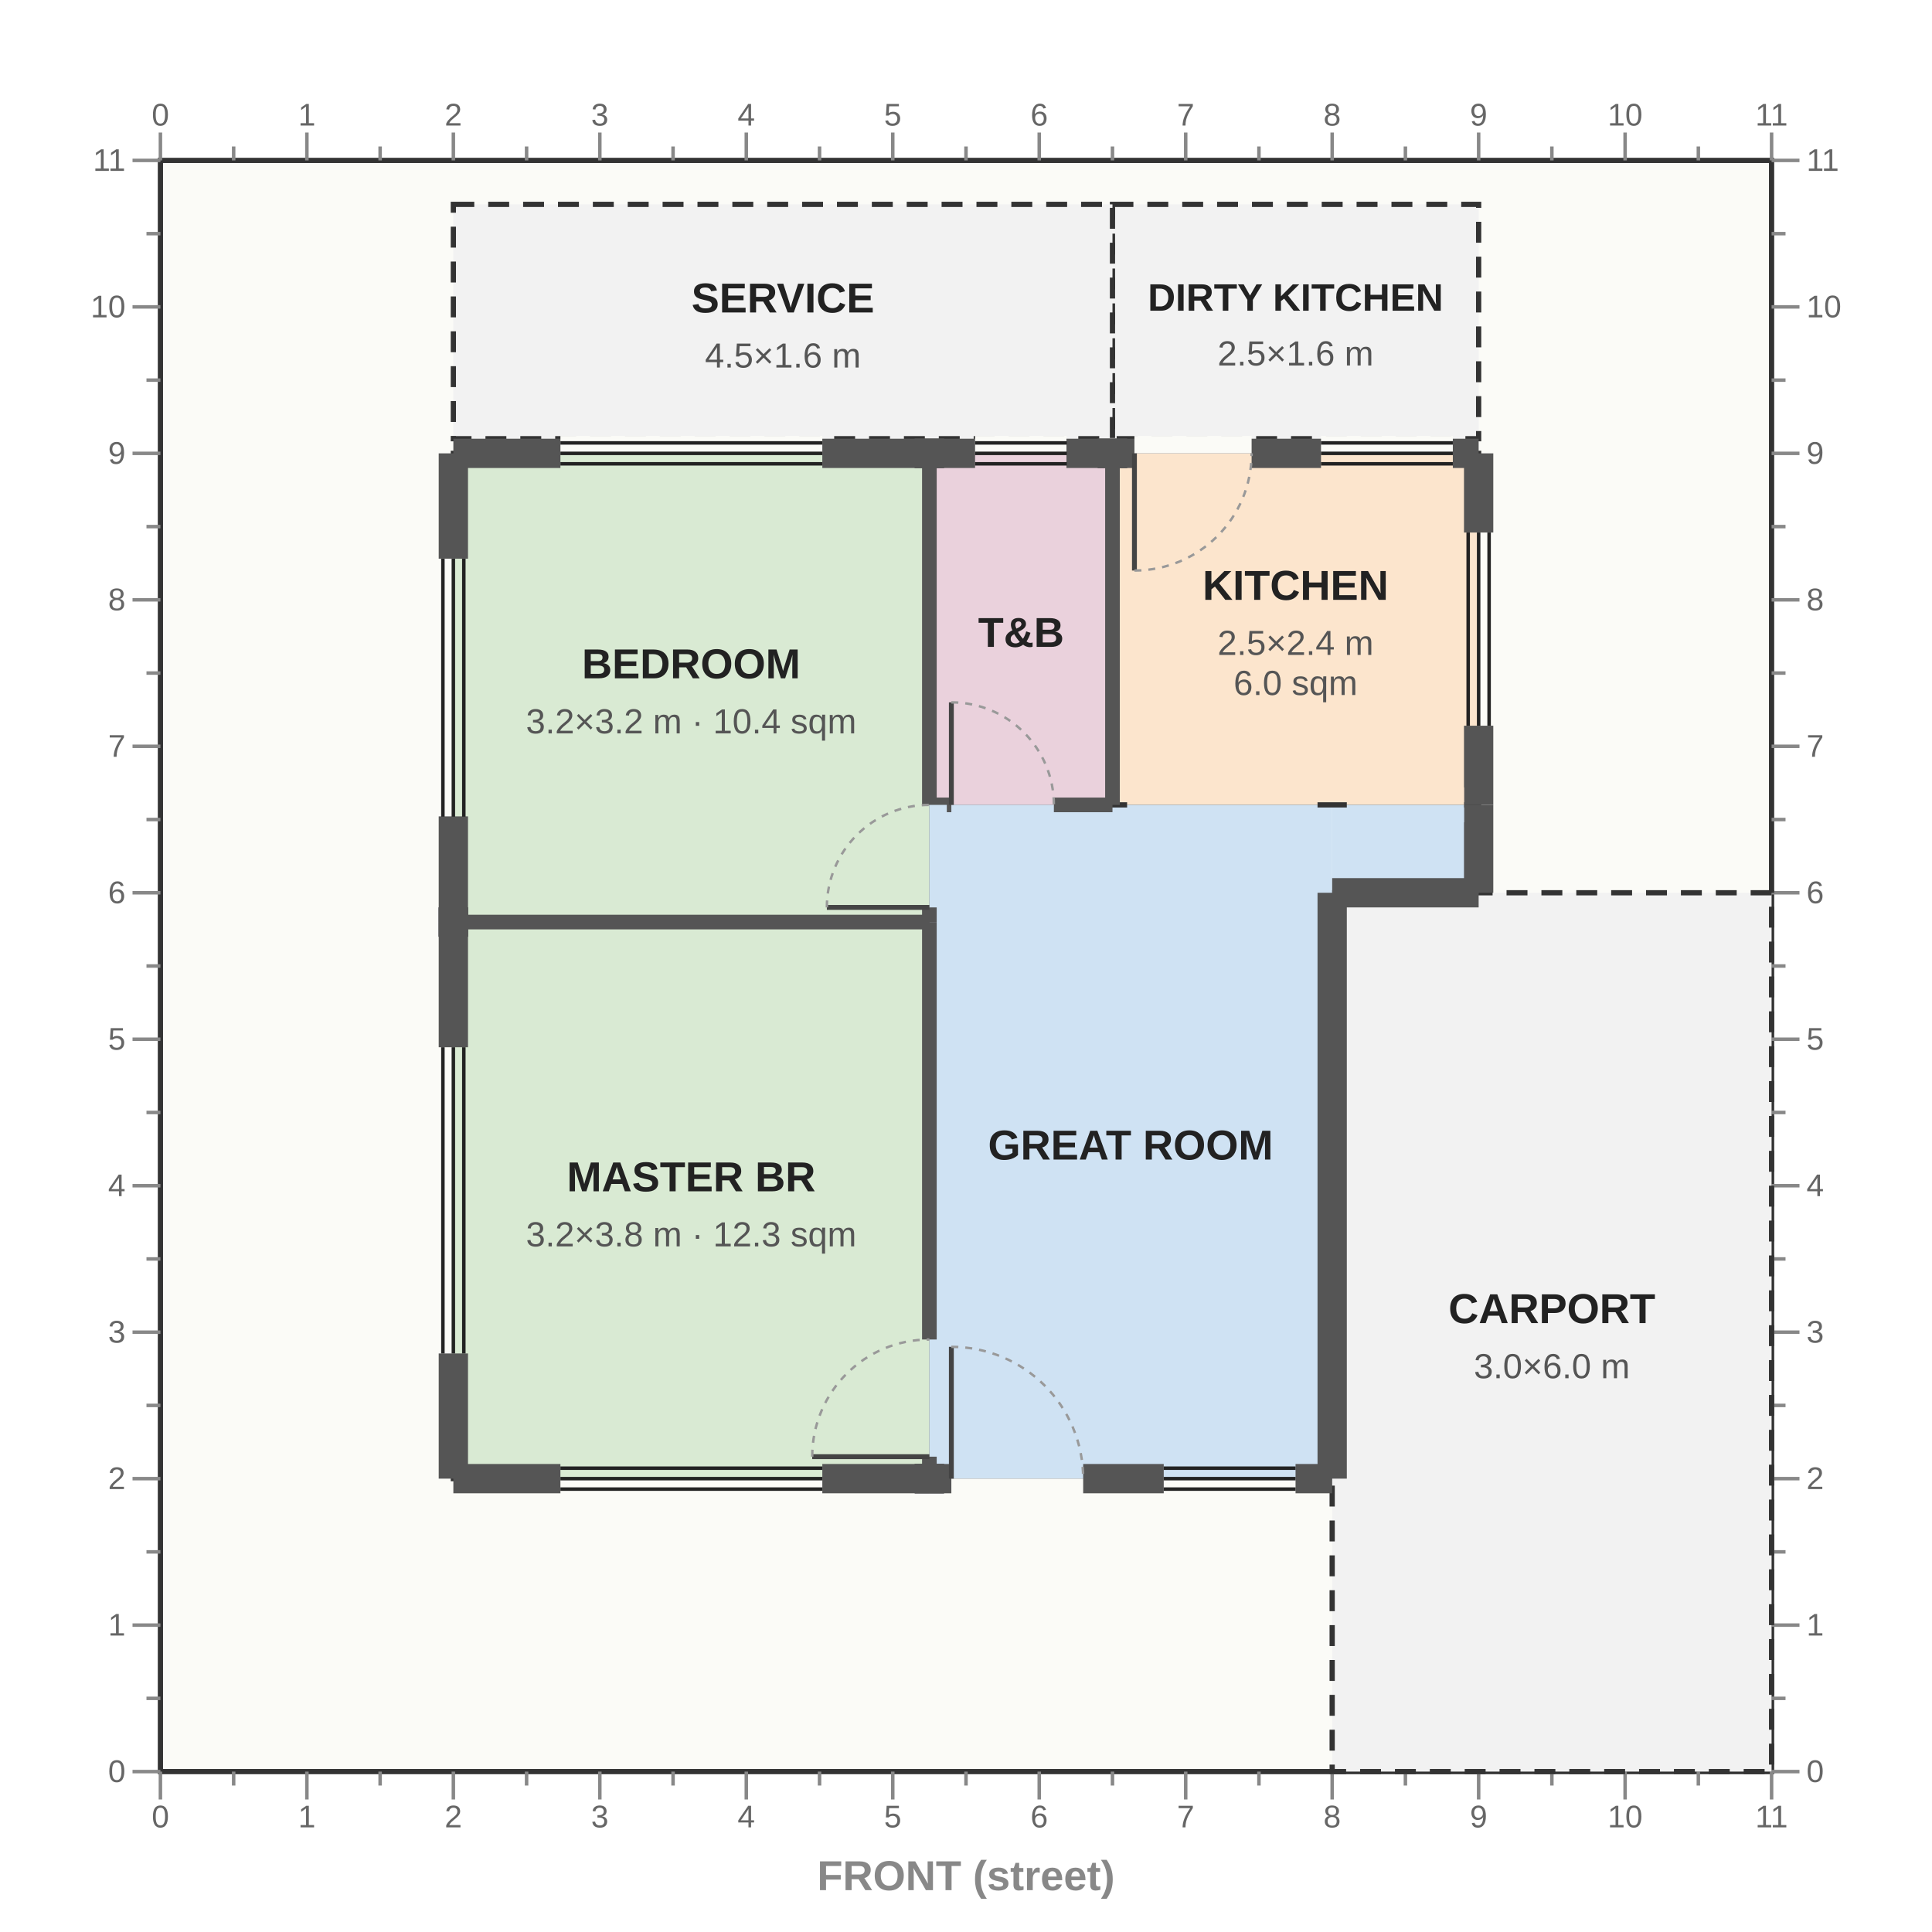
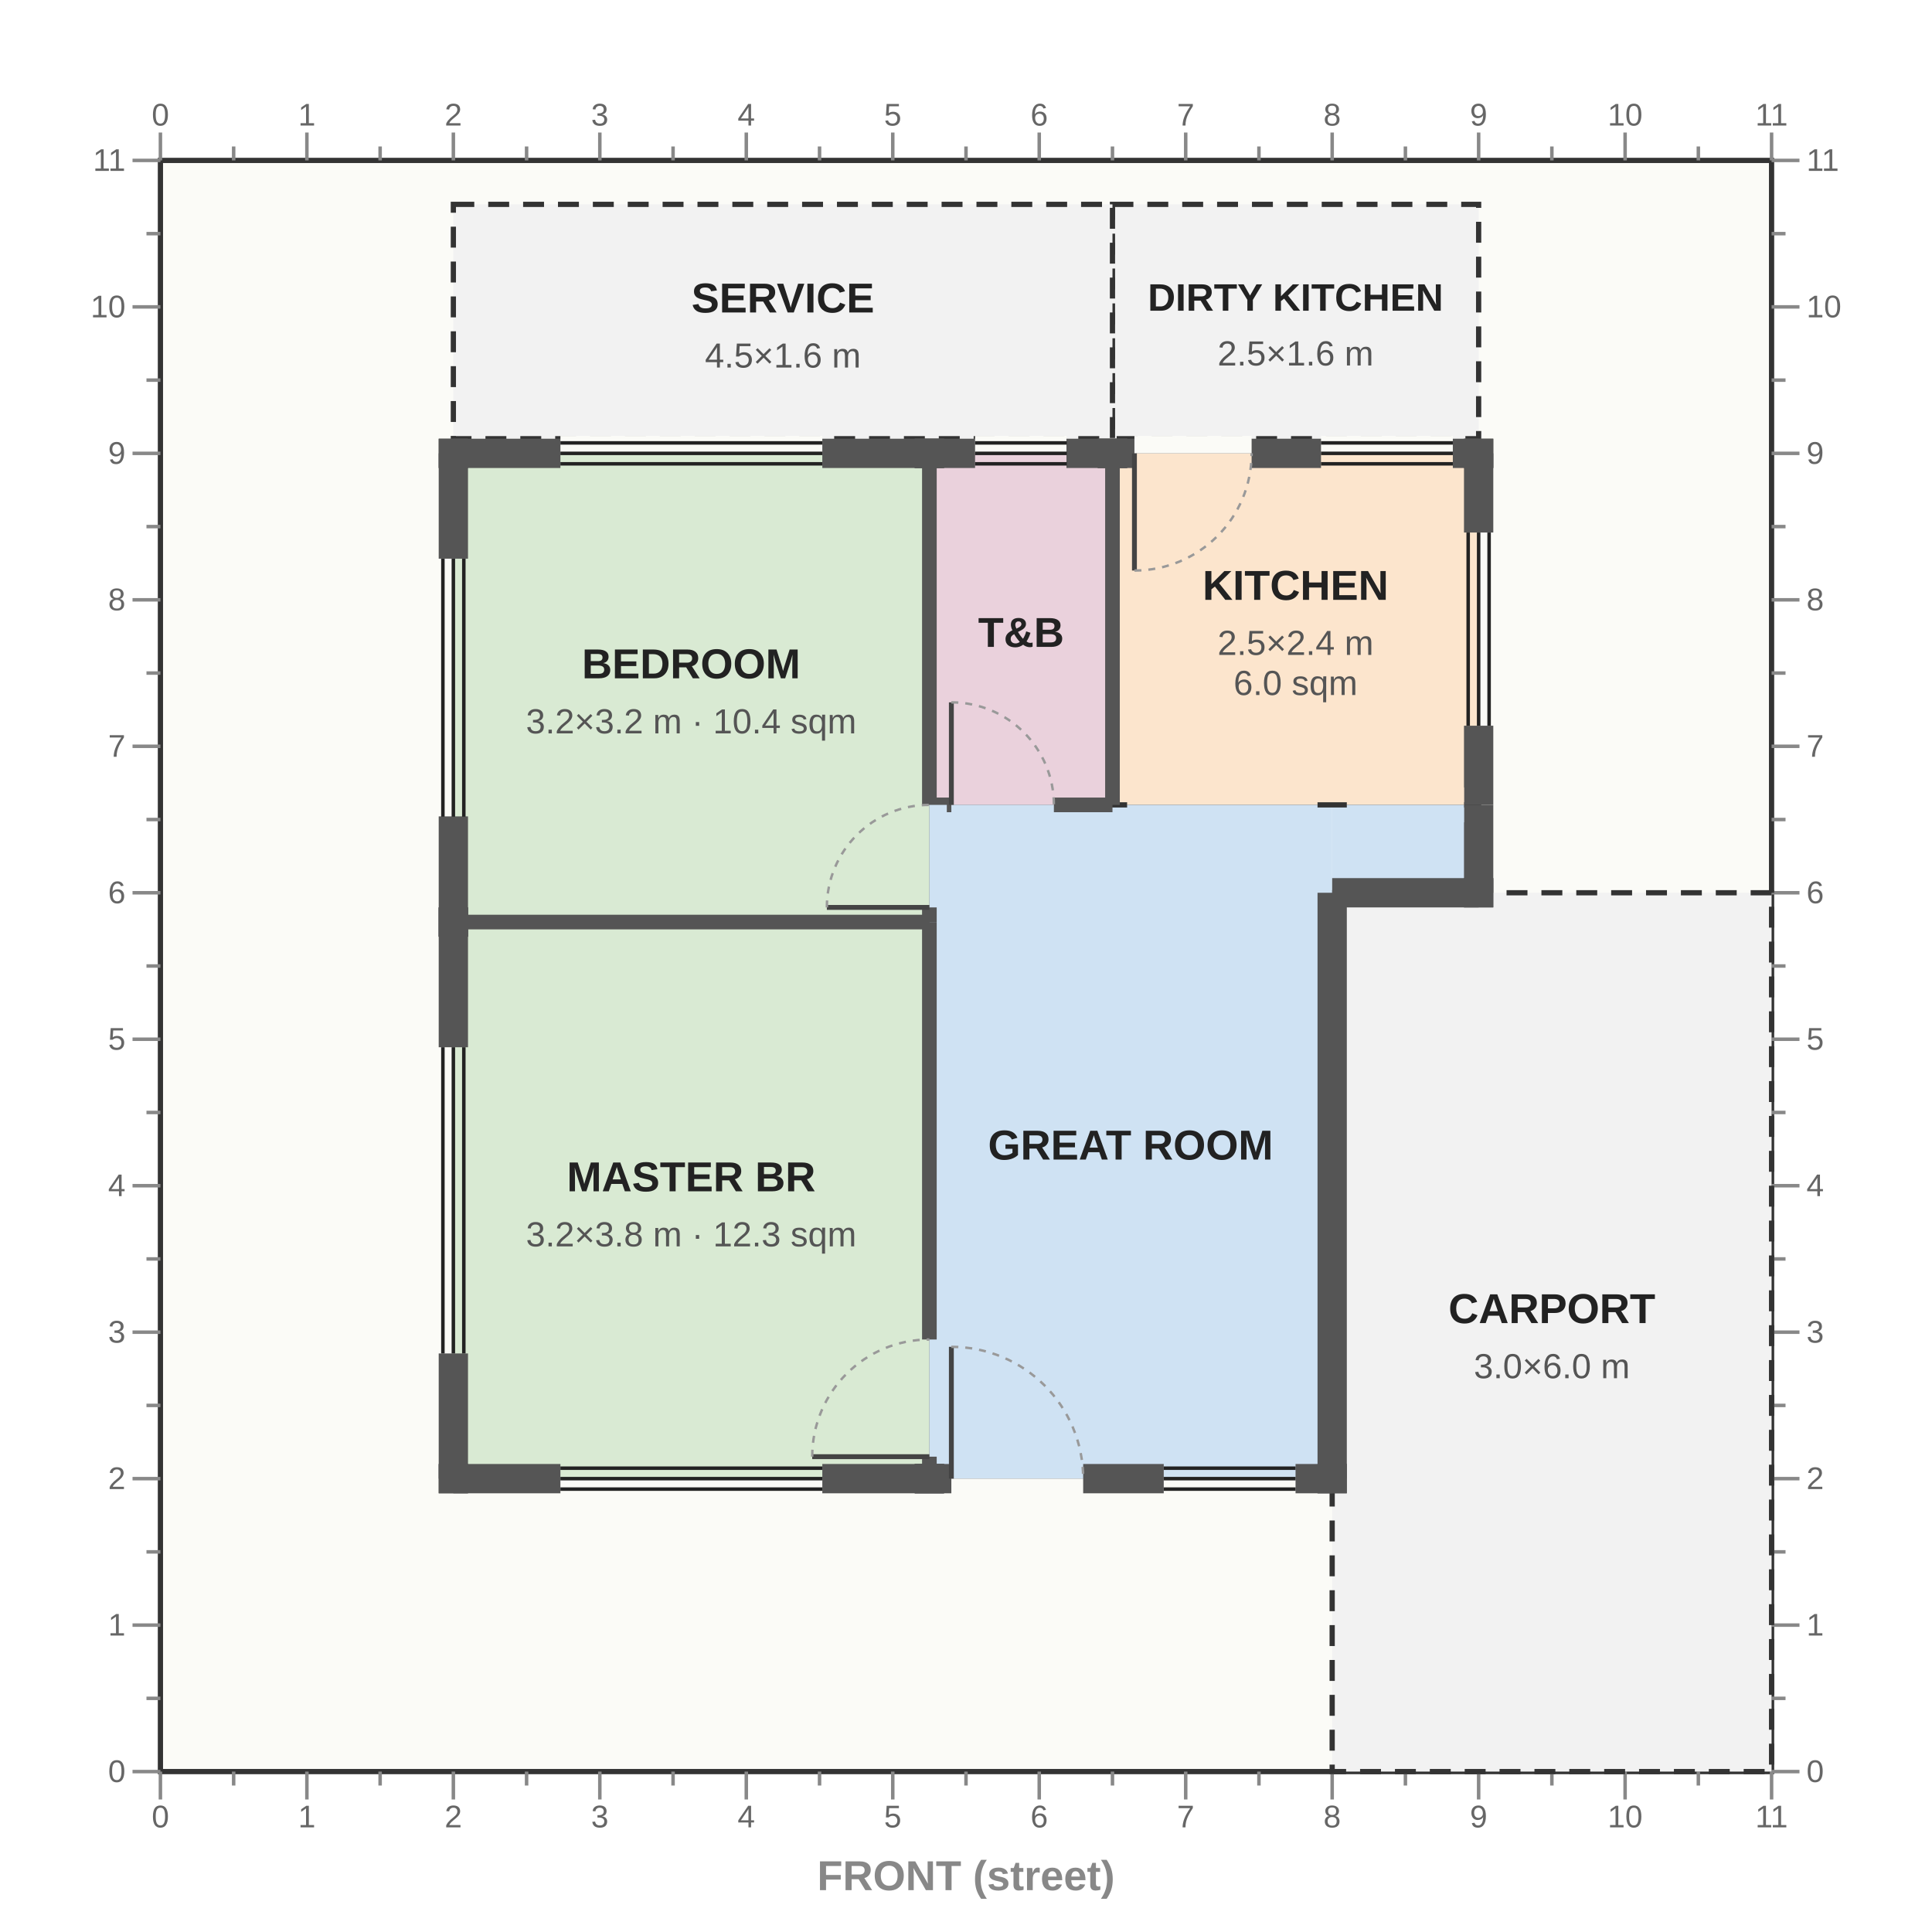
<svg xmlns="http://www.w3.org/2000/svg" width="554" height="554" viewBox="0 0 554 554">
  <rect x="0" y="0" width="554" height="554" fill="white" />
  <rect x="46.0" y="46.0" width="462.0" height="462.0" fill="#fbfbf7" stroke="#333" stroke-width="1.5" />
  <line x1="46.0" y1="46.0" x2="46.0" y2="38.0" stroke="#888" stroke-width="1" />
  <line x1="46.0" y1="508.0" x2="46.0" y2="516.0" stroke="#888" stroke-width="1" />
  <text x="46.0" y="36.0" text-anchor="middle" font-family="Arial" font-size="9" fill="#666">0</text>
  <text x="46.0" y="524.0" text-anchor="middle" font-family="Arial" font-size="9" fill="#666">0</text>
  <line x1="67.0" y1="46.0" x2="67.0" y2="42.0" stroke="#888" stroke-width="1" />
  <line x1="67.0" y1="508.0" x2="67.0" y2="512.0" stroke="#888" stroke-width="1" />
  <line x1="88.0" y1="46.0" x2="88.0" y2="38.0" stroke="#888" stroke-width="1" />
  <line x1="88.0" y1="508.0" x2="88.0" y2="516.0" stroke="#888" stroke-width="1" />
  <text x="88.0" y="36.0" text-anchor="middle" font-family="Arial" font-size="9" fill="#666">1</text>
  <text x="88.0" y="524.0" text-anchor="middle" font-family="Arial" font-size="9" fill="#666">1</text>
  <line x1="109.0" y1="46.0" x2="109.0" y2="42.0" stroke="#888" stroke-width="1" />
  <line x1="109.0" y1="508.0" x2="109.0" y2="512.0" stroke="#888" stroke-width="1" />
  <line x1="130.0" y1="46.0" x2="130.0" y2="38.0" stroke="#888" stroke-width="1" />
  <line x1="130.0" y1="508.0" x2="130.0" y2="516.0" stroke="#888" stroke-width="1" />
  <text x="130.0" y="36.0" text-anchor="middle" font-family="Arial" font-size="9" fill="#666">2</text>
  <text x="130.0" y="524.0" text-anchor="middle" font-family="Arial" font-size="9" fill="#666">2</text>
  <line x1="151.0" y1="46.0" x2="151.0" y2="42.0" stroke="#888" stroke-width="1" />
  <line x1="151.0" y1="508.0" x2="151.0" y2="512.0" stroke="#888" stroke-width="1" />
  <line x1="172.0" y1="46.0" x2="172.0" y2="38.0" stroke="#888" stroke-width="1" />
  <line x1="172.0" y1="508.0" x2="172.0" y2="516.0" stroke="#888" stroke-width="1" />
  <text x="172.0" y="36.0" text-anchor="middle" font-family="Arial" font-size="9" fill="#666">3</text>
  <text x="172.0" y="524.0" text-anchor="middle" font-family="Arial" font-size="9" fill="#666">3</text>
  <line x1="193.0" y1="46.0" x2="193.0" y2="42.0" stroke="#888" stroke-width="1" />
  <line x1="193.0" y1="508.0" x2="193.0" y2="512.0" stroke="#888" stroke-width="1" />
  <line x1="214.0" y1="46.0" x2="214.0" y2="38.0" stroke="#888" stroke-width="1" />
  <line x1="214.0" y1="508.0" x2="214.0" y2="516.0" stroke="#888" stroke-width="1" />
  <text x="214.0" y="36.0" text-anchor="middle" font-family="Arial" font-size="9" fill="#666">4</text>
  <text x="214.0" y="524.0" text-anchor="middle" font-family="Arial" font-size="9" fill="#666">4</text>
  <line x1="235.0" y1="46.0" x2="235.0" y2="42.0" stroke="#888" stroke-width="1" />
  <line x1="235.0" y1="508.0" x2="235.0" y2="512.0" stroke="#888" stroke-width="1" />
  <line x1="256.0" y1="46.0" x2="256.0" y2="38.0" stroke="#888" stroke-width="1" />
  <line x1="256.0" y1="508.0" x2="256.0" y2="516.0" stroke="#888" stroke-width="1" />
  <text x="256.0" y="36.0" text-anchor="middle" font-family="Arial" font-size="9" fill="#666">5</text>
  <text x="256.0" y="524.0" text-anchor="middle" font-family="Arial" font-size="9" fill="#666">5</text>
  <line x1="277.0" y1="46.0" x2="277.0" y2="42.0" stroke="#888" stroke-width="1" />
  <line x1="277.0" y1="508.0" x2="277.0" y2="512.0" stroke="#888" stroke-width="1" />
  <line x1="298.0" y1="46.0" x2="298.0" y2="38.0" stroke="#888" stroke-width="1" />
  <line x1="298.0" y1="508.0" x2="298.0" y2="516.0" stroke="#888" stroke-width="1" />
  <text x="298.0" y="36.0" text-anchor="middle" font-family="Arial" font-size="9" fill="#666">6</text>
  <text x="298.0" y="524.0" text-anchor="middle" font-family="Arial" font-size="9" fill="#666">6</text>
  <line x1="319.0" y1="46.0" x2="319.0" y2="42.0" stroke="#888" stroke-width="1" />
  <line x1="319.0" y1="508.0" x2="319.0" y2="512.0" stroke="#888" stroke-width="1" />
  <line x1="340.0" y1="46.0" x2="340.0" y2="38.0" stroke="#888" stroke-width="1" />
  <line x1="340.0" y1="508.0" x2="340.0" y2="516.0" stroke="#888" stroke-width="1" />
  <text x="340.0" y="36.0" text-anchor="middle" font-family="Arial" font-size="9" fill="#666">7</text>
  <text x="340.0" y="524.0" text-anchor="middle" font-family="Arial" font-size="9" fill="#666">7</text>
  <line x1="361.0" y1="46.0" x2="361.0" y2="42.0" stroke="#888" stroke-width="1" />
  <line x1="361.0" y1="508.0" x2="361.0" y2="512.0" stroke="#888" stroke-width="1" />
  <line x1="382.0" y1="46.0" x2="382.0" y2="38.0" stroke="#888" stroke-width="1" />
  <line x1="382.0" y1="508.0" x2="382.0" y2="516.0" stroke="#888" stroke-width="1" />
  <text x="382.0" y="36.0" text-anchor="middle" font-family="Arial" font-size="9" fill="#666">8</text>
  <text x="382.0" y="524.0" text-anchor="middle" font-family="Arial" font-size="9" fill="#666">8</text>
  <line x1="403.0" y1="46.0" x2="403.0" y2="42.0" stroke="#888" stroke-width="1" />
  <line x1="403.0" y1="508.0" x2="403.0" y2="512.0" stroke="#888" stroke-width="1" />
  <line x1="424.0" y1="46.0" x2="424.0" y2="38.0" stroke="#888" stroke-width="1" />
  <line x1="424.0" y1="508.0" x2="424.0" y2="516.0" stroke="#888" stroke-width="1" />
  <text x="424.0" y="36.0" text-anchor="middle" font-family="Arial" font-size="9" fill="#666">9</text>
  <text x="424.0" y="524.0" text-anchor="middle" font-family="Arial" font-size="9" fill="#666">9</text>
  <line x1="445.0" y1="46.0" x2="445.0" y2="42.0" stroke="#888" stroke-width="1" />
  <line x1="445.0" y1="508.0" x2="445.0" y2="512.0" stroke="#888" stroke-width="1" />
  <line x1="466.0" y1="46.0" x2="466.0" y2="38.0" stroke="#888" stroke-width="1" />
  <line x1="466.0" y1="508.0" x2="466.0" y2="516.0" stroke="#888" stroke-width="1" />
  <text x="466.0" y="36.0" text-anchor="middle" font-family="Arial" font-size="9" fill="#666">10</text>
  <text x="466.0" y="524.0" text-anchor="middle" font-family="Arial" font-size="9" fill="#666">10</text>
  <line x1="487.0" y1="46.0" x2="487.0" y2="42.0" stroke="#888" stroke-width="1" />
  <line x1="487.0" y1="508.0" x2="487.0" y2="512.0" stroke="#888" stroke-width="1" />
  <line x1="508.0" y1="46.0" x2="508.0" y2="38.0" stroke="#888" stroke-width="1" />
  <line x1="508.0" y1="508.0" x2="508.0" y2="516.0" stroke="#888" stroke-width="1" />
  <text x="508.0" y="36.0" text-anchor="middle" font-family="Arial" font-size="9" fill="#666">11</text>
  <text x="508.0" y="524.0" text-anchor="middle" font-family="Arial" font-size="9" fill="#666">11</text>
  <line x1="46.0" y1="508.0" x2="38.0" y2="508.0" stroke="#888" stroke-width="1" />
  <line x1="508.0" y1="508.0" x2="516.0" y2="508.0" stroke="#888" stroke-width="1" />
  <text x="36.0" y="511.0" text-anchor="end" font-family="Arial" font-size="9" fill="#666">0</text>
  <text x="518.0" y="511.0" text-anchor="start" font-family="Arial" font-size="9" fill="#666">0</text>
  <line x1="46.0" y1="487.0" x2="42.0" y2="487.0" stroke="#888" stroke-width="1" />
  <line x1="508.0" y1="487.0" x2="512.0" y2="487.0" stroke="#888" stroke-width="1" />
  <line x1="46.0" y1="466.0" x2="38.0" y2="466.0" stroke="#888" stroke-width="1" />
  <line x1="508.0" y1="466.0" x2="516.0" y2="466.0" stroke="#888" stroke-width="1" />
  <text x="36.0" y="469.0" text-anchor="end" font-family="Arial" font-size="9" fill="#666">1</text>
  <text x="518.0" y="469.0" text-anchor="start" font-family="Arial" font-size="9" fill="#666">1</text>
  <line x1="46.0" y1="445.0" x2="42.0" y2="445.0" stroke="#888" stroke-width="1" />
  <line x1="508.0" y1="445.0" x2="512.0" y2="445.0" stroke="#888" stroke-width="1" />
  <line x1="46.0" y1="424.0" x2="38.0" y2="424.0" stroke="#888" stroke-width="1" />
  <line x1="508.0" y1="424.0" x2="516.0" y2="424.0" stroke="#888" stroke-width="1" />
  <text x="36.0" y="427.0" text-anchor="end" font-family="Arial" font-size="9" fill="#666">2</text>
  <text x="518.0" y="427.0" text-anchor="start" font-family="Arial" font-size="9" fill="#666">2</text>
  <line x1="46.0" y1="403.0" x2="42.0" y2="403.0" stroke="#888" stroke-width="1" />
  <line x1="508.0" y1="403.0" x2="512.0" y2="403.0" stroke="#888" stroke-width="1" />
  <line x1="46.0" y1="382.0" x2="38.0" y2="382.0" stroke="#888" stroke-width="1" />
  <line x1="508.0" y1="382.0" x2="516.0" y2="382.0" stroke="#888" stroke-width="1" />
  <text x="36.0" y="385.0" text-anchor="end" font-family="Arial" font-size="9" fill="#666">3</text>
  <text x="518.0" y="385.0" text-anchor="start" font-family="Arial" font-size="9" fill="#666">3</text>
  <line x1="46.0" y1="361.0" x2="42.0" y2="361.0" stroke="#888" stroke-width="1" />
  <line x1="508.0" y1="361.0" x2="512.0" y2="361.0" stroke="#888" stroke-width="1" />
  <line x1="46.0" y1="340.0" x2="38.0" y2="340.0" stroke="#888" stroke-width="1" />
  <line x1="508.0" y1="340.0" x2="516.0" y2="340.0" stroke="#888" stroke-width="1" />
  <text x="36.0" y="343.0" text-anchor="end" font-family="Arial" font-size="9" fill="#666">4</text>
  <text x="518.0" y="343.0" text-anchor="start" font-family="Arial" font-size="9" fill="#666">4</text>
  <line x1="46.0" y1="319.0" x2="42.0" y2="319.0" stroke="#888" stroke-width="1" />
  <line x1="508.0" y1="319.0" x2="512.0" y2="319.0" stroke="#888" stroke-width="1" />
  <line x1="46.0" y1="298.0" x2="38.0" y2="298.0" stroke="#888" stroke-width="1" />
  <line x1="508.0" y1="298.0" x2="516.0" y2="298.0" stroke="#888" stroke-width="1" />
  <text x="36.0" y="301.0" text-anchor="end" font-family="Arial" font-size="9" fill="#666">5</text>
  <text x="518.0" y="301.0" text-anchor="start" font-family="Arial" font-size="9" fill="#666">5</text>
  <line x1="46.0" y1="277.0" x2="42.0" y2="277.0" stroke="#888" stroke-width="1" />
  <line x1="508.0" y1="277.0" x2="512.0" y2="277.0" stroke="#888" stroke-width="1" />
  <line x1="46.0" y1="256.0" x2="38.0" y2="256.0" stroke="#888" stroke-width="1" />
  <line x1="508.0" y1="256.0" x2="516.0" y2="256.0" stroke="#888" stroke-width="1" />
  <text x="36.0" y="259.0" text-anchor="end" font-family="Arial" font-size="9" fill="#666">6</text>
  <text x="518.0" y="259.0" text-anchor="start" font-family="Arial" font-size="9" fill="#666">6</text>
  <line x1="46.0" y1="235.0" x2="42.0" y2="235.0" stroke="#888" stroke-width="1" />
  <line x1="508.0" y1="235.0" x2="512.0" y2="235.0" stroke="#888" stroke-width="1" />
  <line x1="46.0" y1="214.0" x2="38.0" y2="214.0" stroke="#888" stroke-width="1" />
  <line x1="508.0" y1="214.0" x2="516.0" y2="214.0" stroke="#888" stroke-width="1" />
  <text x="36.0" y="217.0" text-anchor="end" font-family="Arial" font-size="9" fill="#666">7</text>
  <text x="518.0" y="217.0" text-anchor="start" font-family="Arial" font-size="9" fill="#666">7</text>
  <line x1="46.0" y1="193.0" x2="42.0" y2="193.0" stroke="#888" stroke-width="1" />
  <line x1="508.0" y1="193.0" x2="512.0" y2="193.0" stroke="#888" stroke-width="1" />
  <line x1="46.0" y1="172.0" x2="38.0" y2="172.0" stroke="#888" stroke-width="1" />
  <line x1="508.0" y1="172.0" x2="516.0" y2="172.0" stroke="#888" stroke-width="1" />
  <text x="36.0" y="175.0" text-anchor="end" font-family="Arial" font-size="9" fill="#666">8</text>
  <text x="518.0" y="175.0" text-anchor="start" font-family="Arial" font-size="9" fill="#666">8</text>
  <line x1="46.0" y1="151.0" x2="42.0" y2="151.0" stroke="#888" stroke-width="1" />
  <line x1="508.0" y1="151.0" x2="512.0" y2="151.0" stroke="#888" stroke-width="1" />
  <line x1="46.0" y1="130.0" x2="38.0" y2="130.0" stroke="#888" stroke-width="1" />
  <line x1="508.0" y1="130.0" x2="516.0" y2="130.0" stroke="#888" stroke-width="1" />
  <text x="36.0" y="133.0" text-anchor="end" font-family="Arial" font-size="9" fill="#666">9</text>
  <text x="518.0" y="133.0" text-anchor="start" font-family="Arial" font-size="9" fill="#666">9</text>
  <line x1="46.0" y1="109.0" x2="42.0" y2="109.0" stroke="#888" stroke-width="1" />
  <line x1="508.0" y1="109.0" x2="512.0" y2="109.0" stroke="#888" stroke-width="1" />
  <line x1="46.0" y1="88.0" x2="38.0" y2="88.0" stroke="#888" stroke-width="1" />
  <line x1="508.0" y1="88.0" x2="516.0" y2="88.0" stroke="#888" stroke-width="1" />
  <text x="36.0" y="91.0" text-anchor="end" font-family="Arial" font-size="9" fill="#666">10</text>
  <text x="518.0" y="91.0" text-anchor="start" font-family="Arial" font-size="9" fill="#666">10</text>
  <line x1="46.0" y1="67.0" x2="42.0" y2="67.0" stroke="#888" stroke-width="1" />
  <line x1="508.0" y1="67.0" x2="512.0" y2="67.0" stroke="#888" stroke-width="1" />
  <line x1="46.0" y1="46.0" x2="38.0" y2="46.0" stroke="#888" stroke-width="1" />
  <line x1="508.0" y1="46.0" x2="516.0" y2="46.0" stroke="#888" stroke-width="1" />
  <text x="36.0" y="49.0" text-anchor="end" font-family="Arial" font-size="9" fill="#666">11</text>
  <text x="518.0" y="49.0" text-anchor="start" font-family="Arial" font-size="9" fill="#666">11</text>
  <rect x="130.0" y="130.0" width="294.0" height="294.0" fill="none" stroke="#9aa" stroke-width="1" stroke-dasharray="3 3" />
  <rect x="382.0" y="256.0" width="126.0" height="252.0" fill="#f2f2f2" stroke="#333" stroke-width="1.5" stroke-dasharray="6 4" />
  <text x="445.0" y="379.4" text-anchor="middle" font-family="Arial" font-size="12" font-weight="bold" fill="#222">CARPORT</text>
  <text x="445.0" y="395.2" text-anchor="middle" font-family="Arial" font-size="10" fill="#555">3.0×6.0 m</text>
  <rect x="319.0" y="58.6" width="105.0" height="67.2" fill="#f2f2f2" stroke="#333" stroke-width="1.5" stroke-dasharray="6 4" />
  <text x="371.5" y="89.1" text-anchor="middle" font-family="Arial" font-size="11" font-weight="bold" fill="#222">DIRTY KITCHEN</text>
  <text x="371.5" y="104.8" text-anchor="middle" font-family="Arial" font-size="10" fill="#555">2.5×1.6 m</text>
  <rect x="130.0" y="58.6" width="189.0" height="67.2" fill="#f2f2f2" stroke="#333" stroke-width="1.5" stroke-dasharray="6 4" />
  <text x="224.5" y="89.6" text-anchor="middle" font-family="Arial" font-size="12" font-weight="bold" fill="#222">SERVICE</text>
  <text x="224.5" y="105.4" text-anchor="middle" font-family="Arial" font-size="10" fill="#555">4.5×1.6 m</text>
  <rect x="130.0" y="264.4" width="136.5" height="159.6" fill="#d9ead3" stroke="#333" stroke-width="1.5" />
  <text x="198.2" y="341.6" text-anchor="middle" font-family="Arial" font-size="12" font-weight="bold" fill="#222">MASTER BR</text>
  <text x="198.2" y="357.4" text-anchor="middle" font-family="Arial" font-size="10" fill="#555">3.2×3.8 m · 12.3 sqm</text>
  <rect x="130.0" y="130.0" width="136.5" height="134.4" fill="#d9ead3" stroke="#333" stroke-width="1.5" />
  <text x="198.2" y="194.5" text-anchor="middle" font-family="Arial" font-size="12" font-weight="bold" fill="#222">BEDROOM</text>
  <text x="198.2" y="210.3" text-anchor="middle" font-family="Arial" font-size="10" fill="#555">3.2×3.2 m · 10.4 sqm</text>
  <rect x="266.5" y="130.0" width="52.5" height="100.8" fill="#ead1dc" stroke="#333" stroke-width="1.5" />
  <text x="292.8" y="185.5" text-anchor="middle" font-family="Arial" font-size="12" font-weight="bold" fill="#222">T&amp;B</text>
  <rect x="266.5" y="230.8" width="115.5" height="193.2" fill="#cfe2f3" stroke="none" />
  <rect x="382.0" y="230.8" width="42.0" height="25.2" fill="#cfe2f3" stroke="none" />
  <text x="324.2" y="332.5" text-anchor="middle" font-family="Arial" font-size="12" font-weight="bold" fill="#222">GREAT ROOM</text>
  <rect x="319.0" y="130.0" width="105.0" height="100.8" fill="#fce5cd" stroke="#333" stroke-width="1.5" />
  <text x="371.5" y="172.0" text-anchor="middle" font-family="Arial" font-size="12" font-weight="bold" fill="#222">KITCHEN</text>
  <text x="371.5" y="187.8" text-anchor="middle" font-family="Arial" font-size="10" fill="#555">2.5×2.4 m</text>
  <text x="371.5" y="199.3" text-anchor="middle" font-family="Arial" font-size="10" fill="#555">6.0 sqm</text>
  <text x="277.0" y="542.0" text-anchor="middle" font-family="Arial" font-size="12" font-weight="bold" fill="#888">FRONT (street)</text>
  <rect x="130.00" y="262.30" width="136.50" height="4.20" fill="#555" stroke="none" />
  <rect x="264.40" y="264.40" width="4.20" height="159.60" fill="#555" stroke="none" />
  <rect x="264.40" y="130.00" width="4.20" height="100.80" fill="#555" stroke="none" />
  <rect x="264.40" y="230.80" width="4.20" height="33.60" fill="#555" stroke="none" />
  <rect x="266.50" y="228.70" width="52.50" height="4.20" fill="#555" stroke="none" />
  <rect x="316.90" y="130.00" width="4.20" height="100.80" fill="#555" stroke="none" />
  <rect x="377.80" y="256.00" width="8.40" height="168.00" fill="#555" stroke="none" />
  <rect x="382.00" y="251.80" width="42.00" height="8.40" fill="#555" stroke="none" />
  <rect x="130.00" y="419.80" width="136.50" height="8.40" fill="#555" stroke="none" />
  <rect x="125.80" y="264.40" width="8.40" height="159.60" fill="#555" stroke="none" />
  <rect x="130.00" y="125.80" width="136.50" height="8.40" fill="#555" stroke="none" />
  <rect x="125.80" y="130.00" width="8.40" height="134.40" fill="#555" stroke="none" />
  <rect x="266.50" y="125.80" width="52.50" height="8.40" fill="#555" stroke="none" />
  <rect x="266.50" y="419.80" width="115.50" height="8.40" fill="#555" stroke="none" />
  <rect x="419.80" y="230.80" width="8.40" height="25.20" fill="#555" stroke="none" />
  <rect x="319.00" y="125.80" width="105.00" height="8.40" fill="#555" stroke="none" />
  <rect x="419.80" y="130.00" width="8.40" height="100.80" fill="#555" stroke="none" />
  <rect x="125.80" y="260.20" width="8.40" height="8.40" fill="#555" stroke="none" />
  <rect x="262.30" y="419.80" width="8.40" height="8.40" fill="#555" stroke="none" />
  <rect x="262.30" y="125.80" width="8.40" height="8.40" fill="#555" stroke="none" />
  <rect x="314.80" y="125.80" width="8.40" height="8.40" fill="#555" stroke="none" />
+   <rect x="377.80" y="419.80" width="8.40" height="8.40" fill="#555" stroke="none" />
+   <rect x="419.80" y="251.80" width="8.40" height="8.40" fill="#555" stroke="none" />
+   <rect x="125.80" y="419.80" width="8.40" height="8.40" fill="#555" stroke="none" />
  <rect x="262.30" y="419.80" width="8.40" height="8.40" fill="#555" stroke="none" />
+   <rect x="125.80" y="419.80" width="8.40" height="8.40" fill="#555" stroke="none" />
  <rect x="125.80" y="260.20" width="8.40" height="8.40" fill="#555" stroke="none" />
+   <rect x="125.80" y="125.80" width="8.40" height="8.40" fill="#555" stroke="none" />
  <rect x="262.30" y="125.80" width="8.40" height="8.40" fill="#555" stroke="none" />
  <rect x="125.80" y="260.20" width="8.40" height="8.40" fill="#555" stroke="none" />
+   <rect x="125.80" y="125.80" width="8.40" height="8.40" fill="#555" stroke="none" />
  <rect x="262.30" y="125.80" width="8.40" height="8.40" fill="#555" stroke="none" />
  <rect x="314.80" y="125.80" width="8.40" height="8.40" fill="#555" stroke="none" />
  <rect x="262.30" y="419.80" width="8.40" height="8.40" fill="#555" stroke="none" />
+   <rect x="377.80" y="419.80" width="8.40" height="8.40" fill="#555" stroke="none" />
+   <rect x="419.80" y="251.80" width="8.40" height="8.40" fill="#555" stroke="none" />
  <rect x="314.80" y="125.80" width="8.40" height="8.40" fill="#555" stroke="none" />
+   <rect x="419.80" y="125.80" width="8.40" height="8.40" fill="#555" stroke="none" />
+   <rect x="419.80" y="125.80" width="8.40" height="8.40" fill="#555" stroke="none" />
  <rect x="323.2" y="225.8" width="54.6" height="5.0" fill="#fce5cd" stroke="none" />
  <rect x="323.2" y="230.8" width="54.6" height="5.0" fill="#cfe2f3" stroke="none" />
  <rect x="386.2" y="225.8" width="33.6" height="5.0" fill="#fce5cd" stroke="none" />
  <rect x="386.2" y="230.8" width="33.6" height="5.0" fill="#cfe2f3" stroke="none" />
  <rect x="261.5" y="384.1" width="5.0" height="33.6" fill="#d9ead3" stroke="none" />
  <rect x="266.5" y="384.1" width="5.0" height="33.6" fill="#cfe2f3" stroke="none" />
  <line x1="266.5" y1="417.7" x2="232.9" y2="417.7" stroke="#444" stroke-width="1.4" />
  <path d="M 232.9 417.7 A 33.6 33.6 0 0 1 266.5 384.1" fill="none" stroke="#999" stroke-width="0.7" stroke-dasharray="2 2" />
  <rect x="261.5" y="230.8" width="5.0" height="29.4" fill="#d9ead3" stroke="none" />
  <rect x="266.5" y="230.8" width="5.0" height="29.4" fill="#cfe2f3" stroke="none" />
  <line x1="266.5" y1="260.2" x2="237.1" y2="260.2" stroke="#444" stroke-width="1.4" />
  <path d="M 237.1 260.2 A 29.4 29.4 0 0 1 266.5 230.8" fill="none" stroke="#999" stroke-width="0.7" stroke-dasharray="2 2" />
  <rect x="272.8" y="225.8" width="29.4" height="5.0" fill="#ead1dc" stroke="none" />
  <rect x="272.8" y="230.8" width="29.4" height="5.0" fill="#cfe2f3" stroke="none" />
  <line x1="272.8" y1="230.8" x2="272.8" y2="201.4" stroke="#444" stroke-width="1.4" />
  <path d="M 272.8 201.4 A 29.4 29.4 0 0 1 302.2 230.8" fill="none" stroke="#999" stroke-width="0.7" stroke-dasharray="2 2" />
  <rect x="272.8" y="419.0" width="37.8" height="5.0" fill="#cfe2f3" stroke="none" />
  <rect x="272.8" y="424.0" width="37.8" height="5.0" fill="#fbfbf7" stroke="none" />
  <line x1="272.8" y1="424.0" x2="272.8" y2="386.2" stroke="#444" stroke-width="1.4" />
  <path d="M 272.8 386.2 A 37.8 37.8 0 0 1 310.6 424.0" fill="none" stroke="#999" stroke-width="0.7" stroke-dasharray="2 2" />
  <rect x="325.3" y="130.0" width="33.6" height="5.0" fill="#fce5cd" stroke="none" />
  <rect x="325.3" y="125.0" width="33.6" height="5.0" fill="#fbfbf7" stroke="none" />
  <line x1="325.3" y1="130.0" x2="325.3" y2="163.6" stroke="#444" stroke-width="1.4" />
  <path d="M 325.3 163.6 A 33.6 33.6 0 0 0 358.9 130.0" fill="none" stroke="#999" stroke-width="0.7" stroke-dasharray="2 2" />
  <rect x="130.0" y="300.3" width="5.0" height="87.8" fill="#d9ead3" stroke="none" />
  <rect x="125.0" y="300.3" width="5.0" height="87.8" fill="#fbfbf7" stroke="none" />
  <line x1="127.0" y1="388.1" x2="127.0" y2="300.3" stroke="#222" stroke-width="1.0" />
  <line x1="130.0" y1="388.1" x2="130.0" y2="300.3" stroke="#222" stroke-width="1.0" />
  <line x1="133.0" y1="388.1" x2="133.0" y2="300.3" stroke="#222" stroke-width="1.0" />
  <rect x="160.7" y="419.0" width="75.1" height="5.0" fill="#d9ead3" stroke="none" />
  <rect x="160.7" y="424.0" width="75.1" height="5.0" fill="#fbfbf7" stroke="none" />
  <line x1="160.7" y1="421.0" x2="235.8" y2="421.0" stroke="#222" stroke-width="1.0" />
  <line x1="160.7" y1="424.0" x2="235.8" y2="424.0" stroke="#222" stroke-width="1.0" />
  <line x1="160.7" y1="427.0" x2="235.8" y2="427.0" stroke="#222" stroke-width="1.0" />
  <rect x="160.7" y="130.0" width="75.1" height="5.0" fill="#d9ead3" stroke="none" />
  <rect x="160.7" y="125.0" width="75.1" height="5.0" fill="#fbfbf7" stroke="none" />
  <line x1="160.7" y1="127.0" x2="235.8" y2="127.0" stroke="#222" stroke-width="1.0" />
  <line x1="160.7" y1="130.0" x2="235.8" y2="130.0" stroke="#222" stroke-width="1.0" />
  <line x1="160.7" y1="133.0" x2="235.8" y2="133.0" stroke="#222" stroke-width="1.0" />
  <rect x="130.0" y="160.2" width="5.0" height="73.9" fill="#d9ead3" stroke="none" />
  <rect x="125.0" y="160.2" width="5.0" height="73.9" fill="#fbfbf7" stroke="none" />
  <line x1="127.0" y1="234.2" x2="127.0" y2="160.2" stroke="#222" stroke-width="1.0" />
  <line x1="130.0" y1="234.2" x2="130.0" y2="160.2" stroke="#222" stroke-width="1.0" />
  <line x1="133.0" y1="234.2" x2="133.0" y2="160.2" stroke="#222" stroke-width="1.0" />
  <rect x="279.6" y="130.0" width="26.2" height="5.0" fill="#ead1dc" stroke="none" />
  <rect x="279.6" y="125.0" width="26.2" height="5.0" fill="#fbfbf7" stroke="none" />
  <line x1="279.6" y1="127.0" x2="305.9" y2="127.0" stroke="#222" stroke-width="1.0" />
  <line x1="279.6" y1="130.0" x2="305.9" y2="130.0" stroke="#222" stroke-width="1.0" />
  <line x1="279.6" y1="133.0" x2="305.9" y2="133.0" stroke="#222" stroke-width="1.0" />
  <rect x="333.7" y="419.0" width="37.8" height="5.0" fill="#cfe2f3" stroke="none" />
  <rect x="333.7" y="424.0" width="37.8" height="5.0" fill="#fbfbf7" stroke="none" />
  <line x1="333.7" y1="421.0" x2="371.5" y2="421.0" stroke="#222" stroke-width="1.0" />
  <line x1="333.7" y1="424.0" x2="371.5" y2="424.0" stroke="#222" stroke-width="1.0" />
  <line x1="333.7" y1="427.0" x2="371.5" y2="427.0" stroke="#222" stroke-width="1.0" />
  <rect x="419.0" y="152.7" width="5.0" height="55.4" fill="#fce5cd" stroke="none" />
  <rect x="424.0" y="152.7" width="5.0" height="55.4" fill="#fbfbf7" stroke="none" />
  <line x1="421.0" y1="208.1" x2="421.0" y2="152.7" stroke="#222" stroke-width="1.0" />
  <line x1="424.0" y1="208.1" x2="424.0" y2="152.7" stroke="#222" stroke-width="1.0" />
  <line x1="427.0" y1="208.1" x2="427.0" y2="152.7" stroke="#222" stroke-width="1.0" />
  <rect x="378.8" y="130.0" width="37.8" height="5.0" fill="#fce5cd" stroke="none" />
  <rect x="378.8" y="125.0" width="37.8" height="5.0" fill="#fbfbf7" stroke="none" />
  <line x1="378.8" y1="127.0" x2="416.6" y2="127.0" stroke="#222" stroke-width="1.0" />
  <line x1="378.8" y1="130.0" x2="416.6" y2="130.0" stroke="#222" stroke-width="1.0" />
  <line x1="378.8" y1="133.0" x2="416.6" y2="133.0" stroke="#222" stroke-width="1.0" />
</svg>
